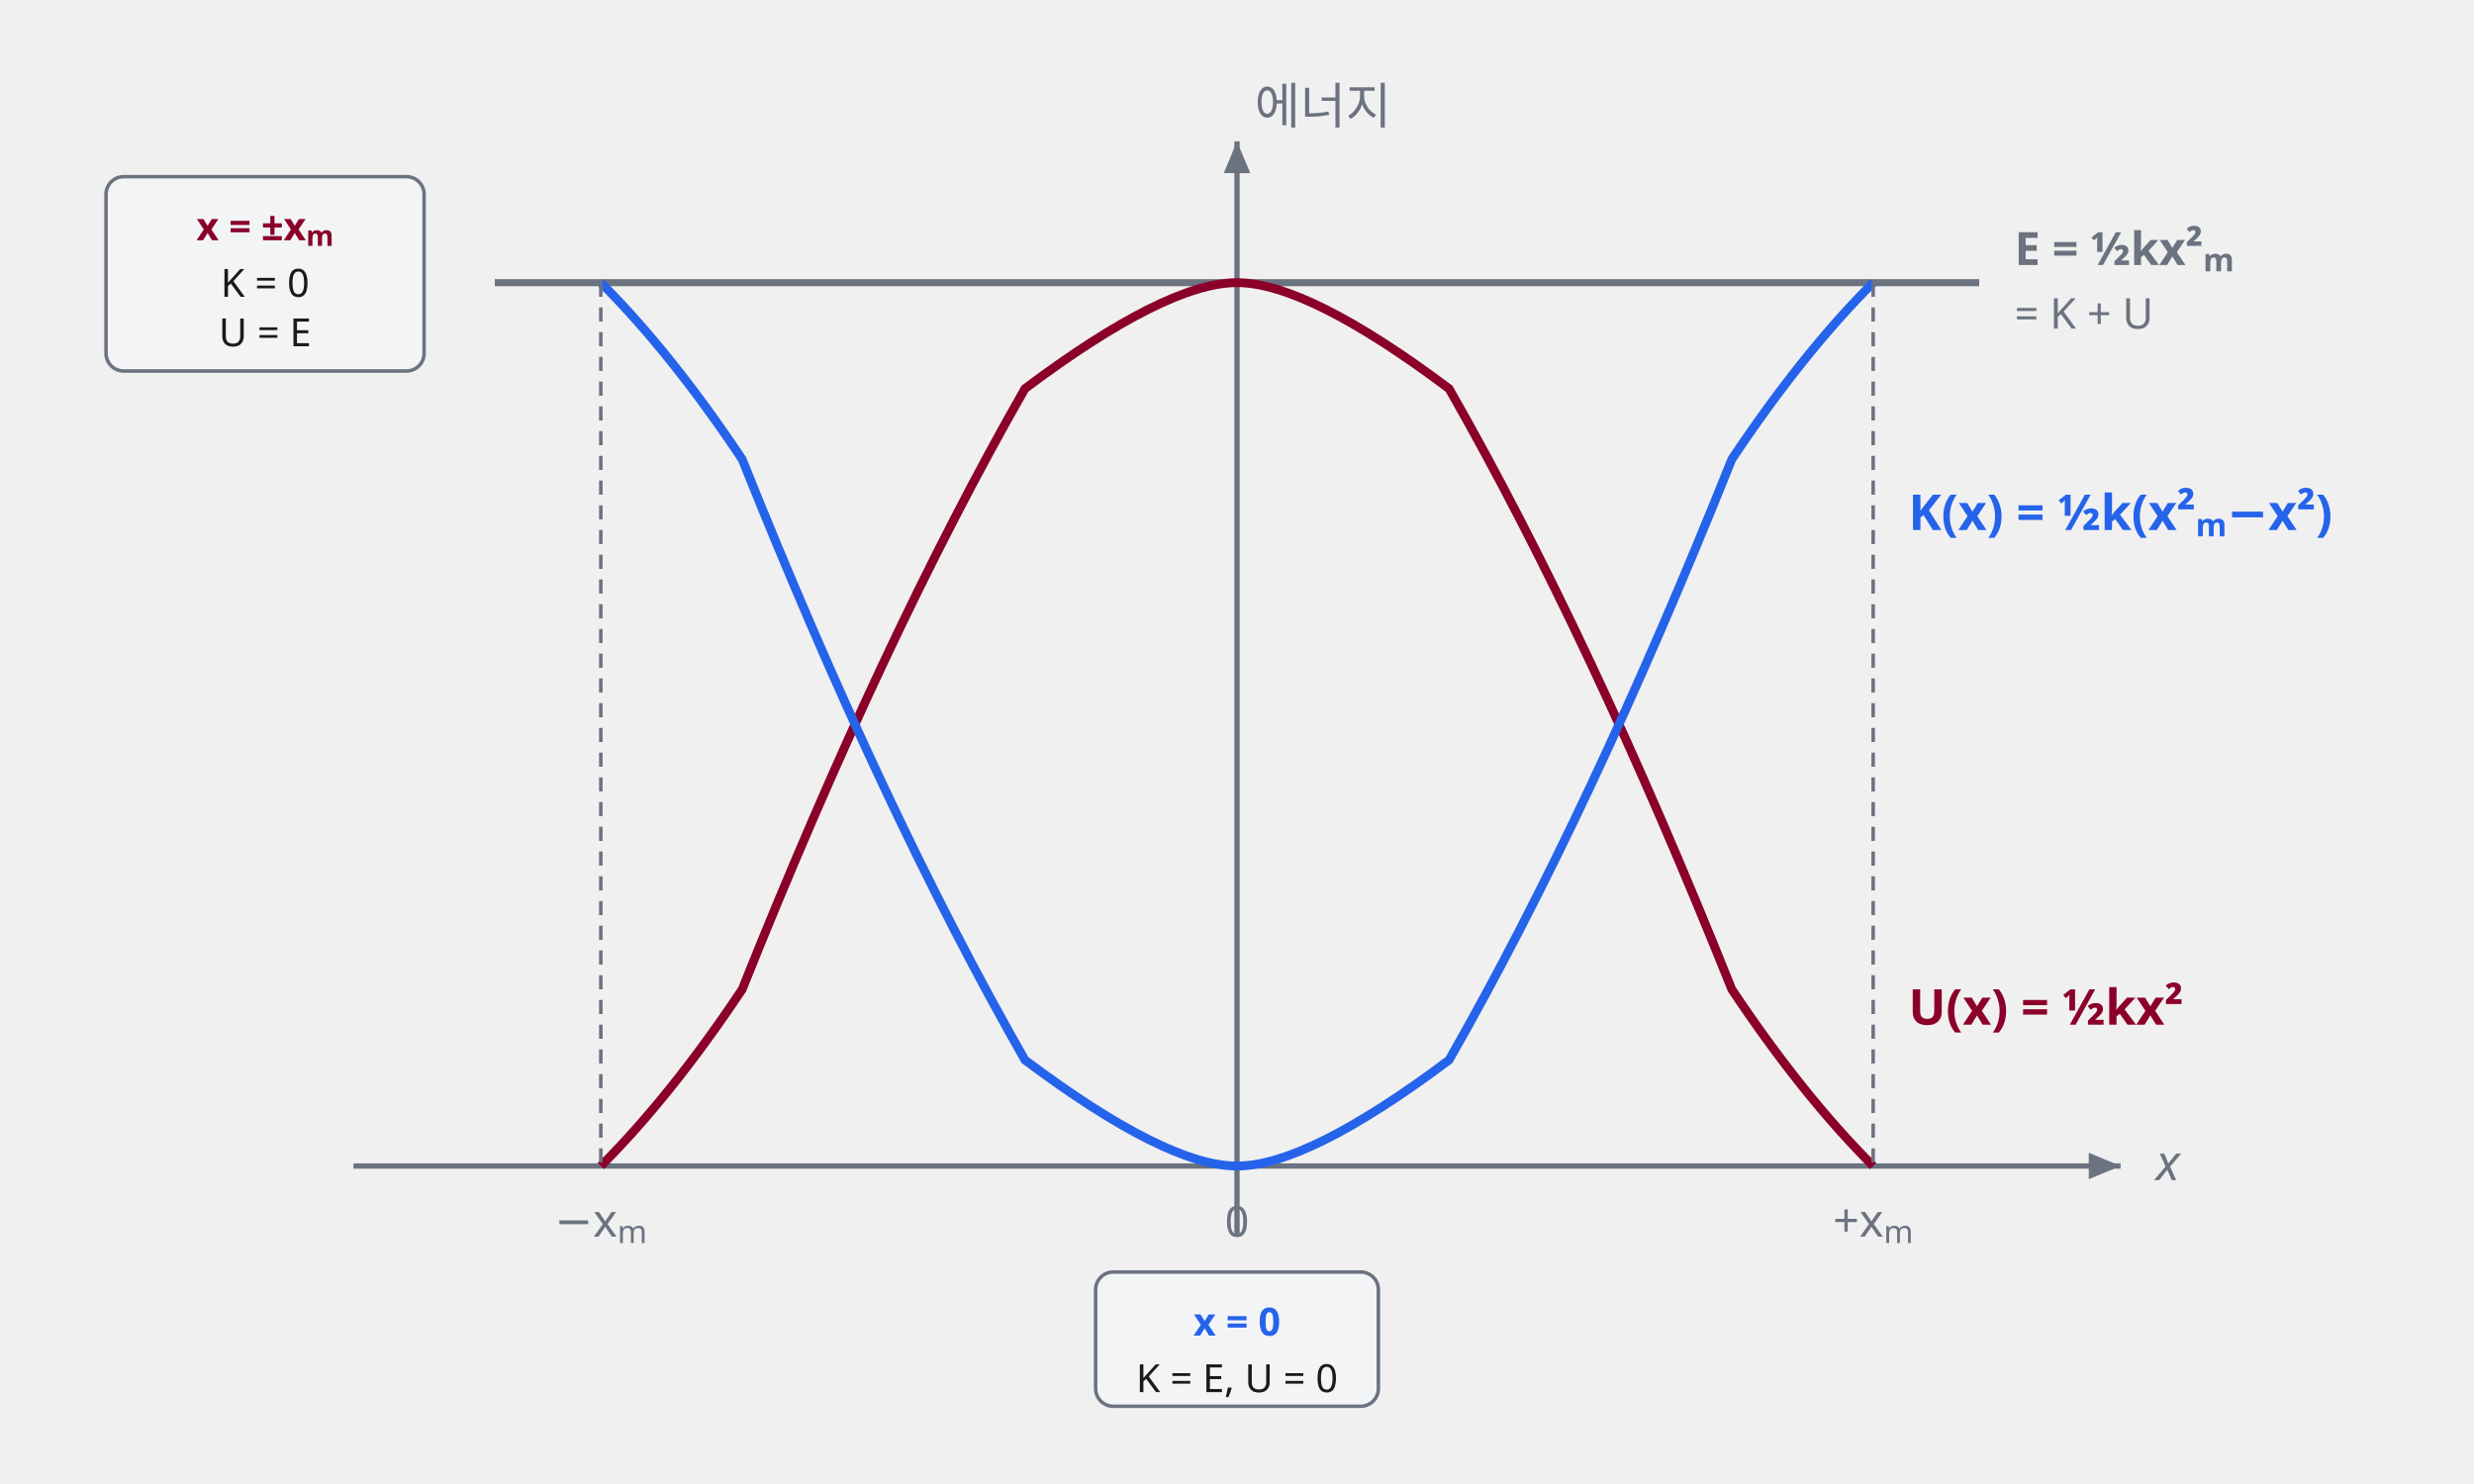
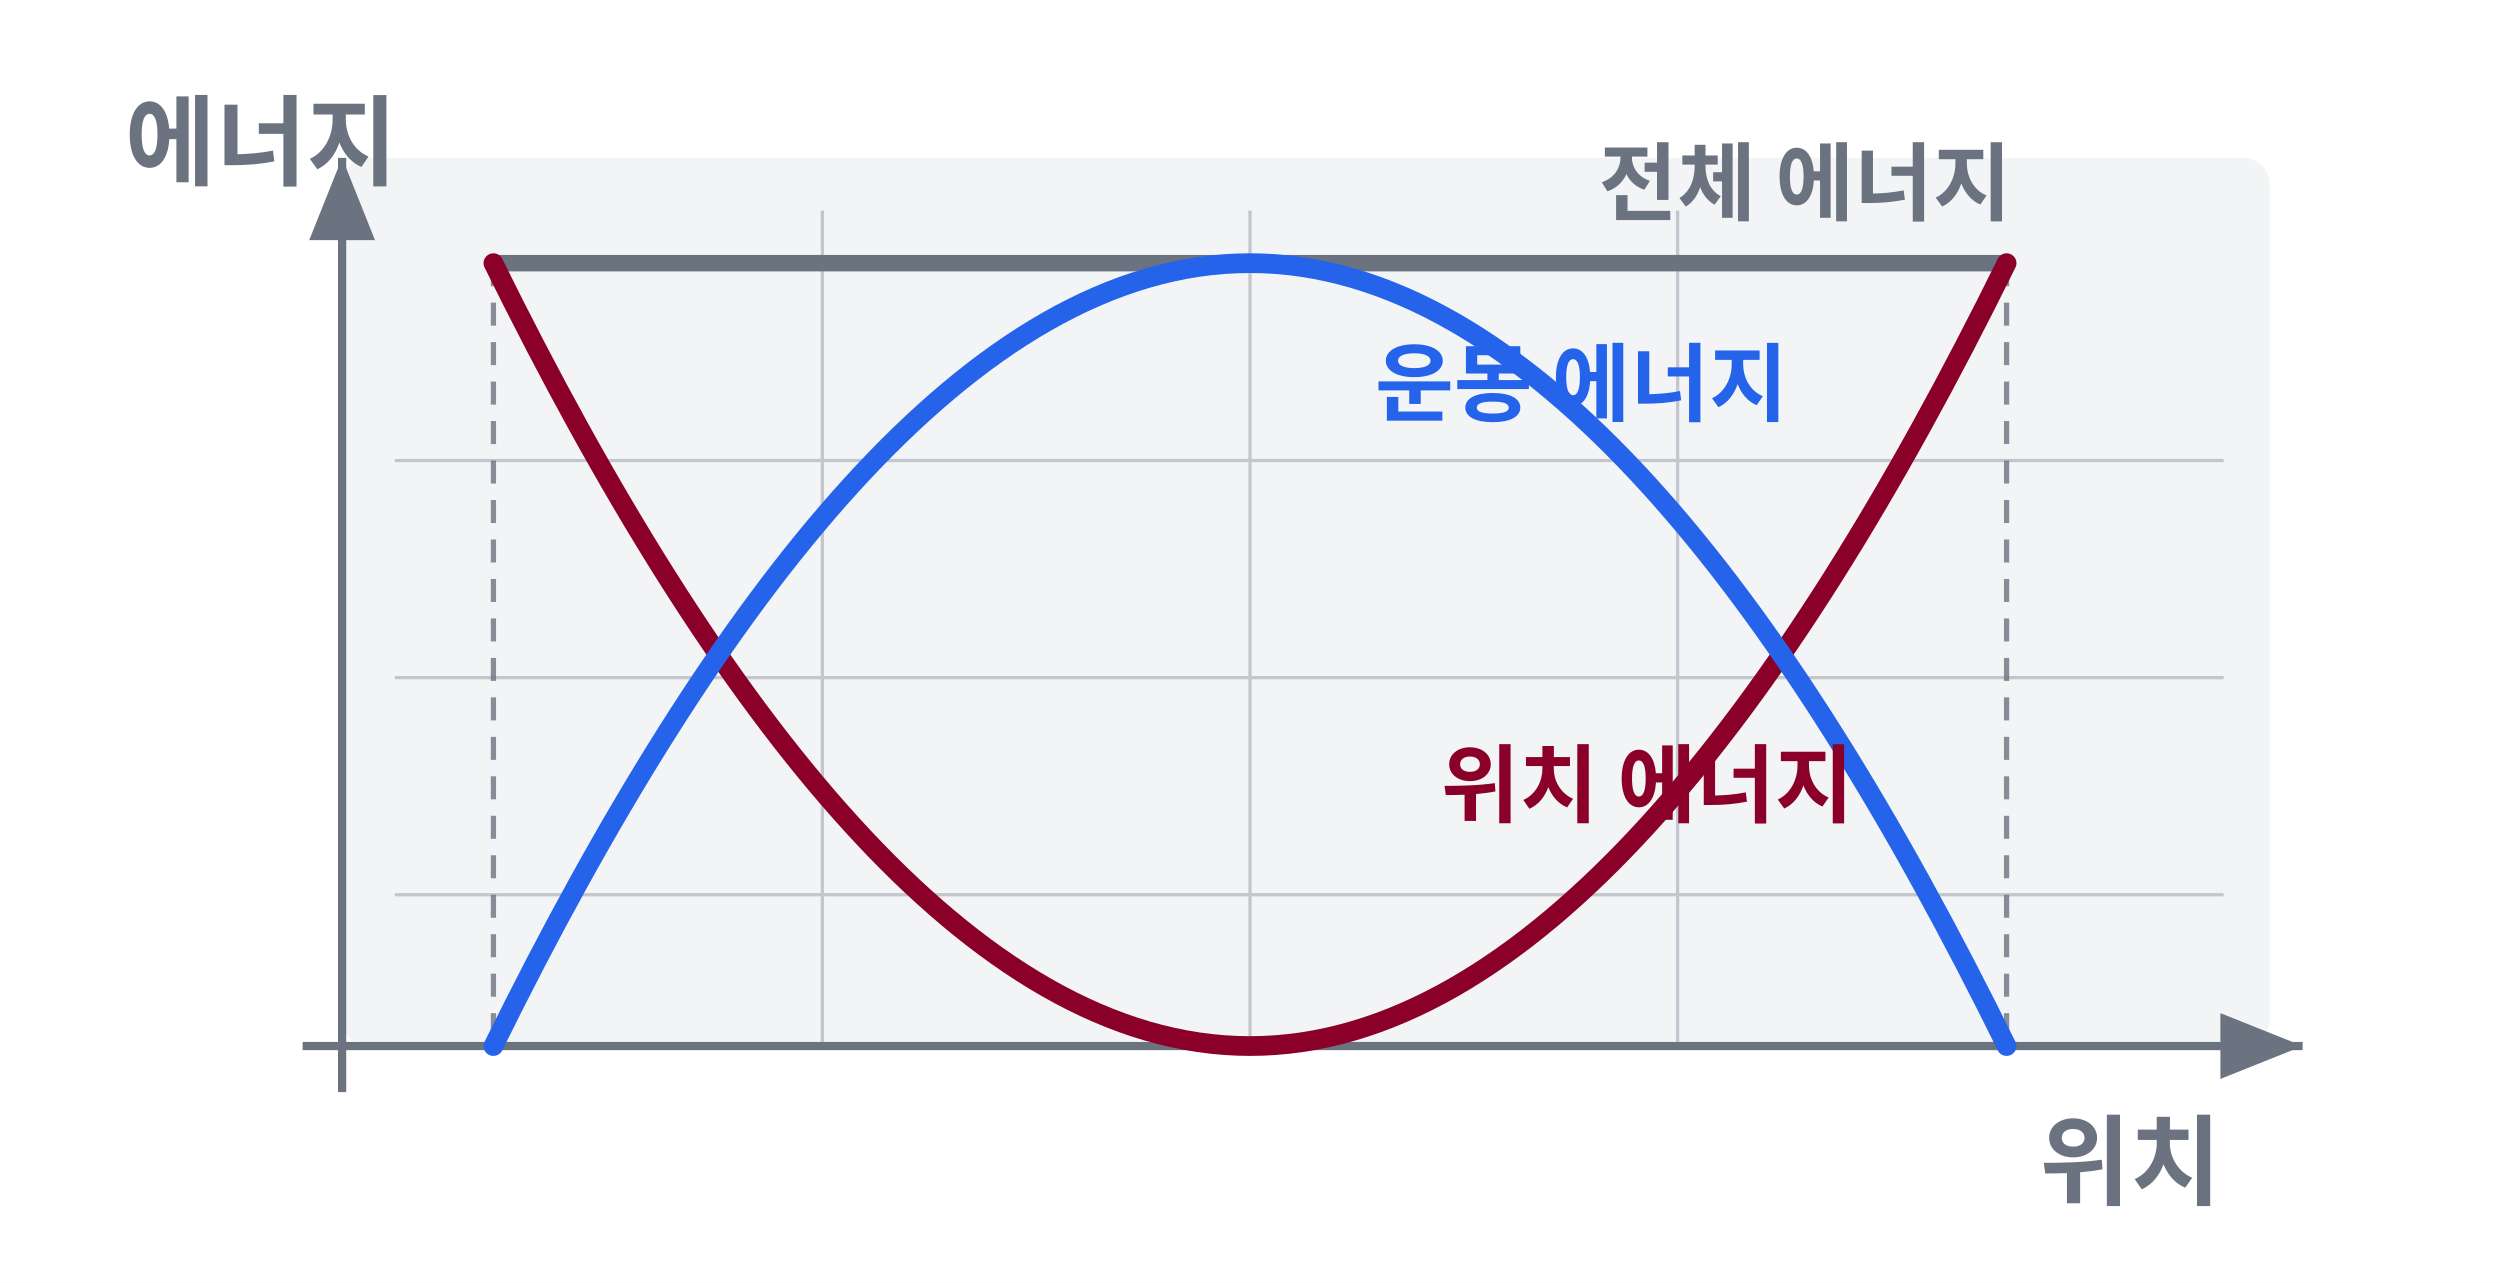
- <svg xmlns="http://www.w3.org/2000/svg" viewBox="0 0 700 420" font-family="sans-serif">
+ <svg xmlns="http://www.w3.org/2000/svg" viewBox="0 0 760 390" font-family="sans-serif">
  <defs>
-     <marker id="eArrow" markerWidth="6" markerHeight="5" refX="6" refY="2.5" orient="auto">
-       <path d="M0,0 L6,2.5 L0,5 Z" fill="#6B7280" />
+     <marker id="axisArrowEnergy" markerWidth="10" markerHeight="8" refX="10" refY="4" orient="auto">
+       <path d="M0,0 L10,4 L0,8 Z" fill="#6B7280" />
    </marker>
  </defs>
-   <line x1="100" y1="330" x2="600" y2="330" stroke="#6B7280" stroke-width="1.5" marker-end="url(#eArrow)" />
-   <line x1="350" y1="350" x2="350" y2="40" stroke="#6B7280" stroke-width="1.5" marker-end="url(#eArrow)" />
-   <text x="610" y="334" font-size="14" fill="#6B7280" font-style="italic">x</text>
-   <text x="355" y="35" font-size="14" fill="#6B7280">에너지</text>
-   <text x="170" y="350" font-size="13" fill="#6B7280" text-anchor="middle">−x<tspan baseline-shift="sub" font-size="9">m</tspan>
-   </text>
-   <text x="530" y="350" font-size="13" fill="#6B7280" text-anchor="middle">+x<tspan baseline-shift="sub" font-size="9">m</tspan>
-   </text>
-   <text x="350" y="350" font-size="12" fill="#6B7280" text-anchor="middle">0</text>
-   <line x1="140" y1="80" x2="560" y2="80" stroke="#6B7280" stroke-width="2" />
-   <text x="570" y="75" font-size="13" fill="#6B7280" font-weight="bold">E = ½kx²<tspan baseline-shift="sub" font-size="9">m</tspan>
-   </text>
-   <text x="570" y="93" font-size="12" fill="#6B7280">= K + U</text>
-   <path d="M170,330 Q190,310 210,280 Q250,180 290,110 Q330,80 350,80 Q370,80 410,110 Q450,180 490,280 Q510,310 530,330" fill="none" stroke="#8B0029" stroke-width="2.5" />
-   <text x="540" y="290" font-size="14" fill="#8B0029" font-weight="bold">U(x) = ½kx²</text>
-   <path d="M170,80 Q190,100 210,130 Q250,230 290,300 Q330,330 350,330 Q370,330 410,300 Q450,230 490,130 Q510,100 530,80" fill="none" stroke="#2563EB" stroke-width="2.5" />
-   <text x="540" y="150" font-size="14" fill="#2563EB" font-weight="bold">K(x) = ½k(x²<tspan baseline-shift="sub" font-size="9">m</tspan>−x²)</text>
-   <line x1="170" y1="80" x2="170" y2="330" stroke="#6B7280" stroke-width="1" stroke-dasharray="4 3" />
-   <line x1="530" y1="80" x2="530" y2="330" stroke="#6B7280" stroke-width="1" stroke-dasharray="4 3" />
-   <rect x="30" y="50" width="90" height="55" rx="5" fill="#F3F4F6" stroke="#6B7280" stroke-width="1" />
-   <text x="75" y="68" font-size="11" fill="#8B0029" text-anchor="middle" font-weight="bold">x = ±x<tspan baseline-shift="sub" font-size="8">m</tspan>
-   </text>
-   <text x="75" y="84" font-size="11" fill="#1a1a1a" text-anchor="middle">K = 0</text>
-   <text x="75" y="98" font-size="11" fill="#1a1a1a" text-anchor="middle">U = E</text>
-   <rect x="310" y="360" width="80" height="38" rx="5" fill="#F3F4F6" stroke="#6B7280" stroke-width="1" />
-   <text x="350" y="378" font-size="11" fill="#2563EB" text-anchor="middle" font-weight="bold">x = 0</text>
-   <text x="350" y="394" font-size="11" fill="#1a1a1a" text-anchor="middle">K = E, U = 0</text>
+   <rect x="0" y="0" width="760" height="390" fill="#ffffff" />
+   <rect x="104" y="48" width="586" height="270" rx="8" fill="#F3F4F6" />
+   <g stroke="#6B7280" stroke-width="1" opacity="0.35">
+     <line x1="250" y1="64" x2="250" y2="318" />
+     <line x1="380" y1="64" x2="380" y2="318" />
+     <line x1="510" y1="64" x2="510" y2="318" />
+     <line x1="120" y1="140" x2="676" y2="140" />
+     <line x1="120" y1="206" x2="676" y2="206" />
+     <line x1="120" y1="272" x2="676" y2="272" />
+   </g>
+   <g stroke="#6B7280" stroke-width="2.5" marker-end="url(#axisArrowEnergy)">
+     <line x1="92" y1="318" x2="700" y2="318" />
+     <line x1="104" y1="332" x2="104" y2="48" />
+   </g>
+   <g stroke="#6B7280" stroke-width="1.6" stroke-dasharray="7 5" opacity="0.8">
+     <line x1="150" y1="80" x2="150" y2="318" />
+     <line x1="610" y1="80" x2="610" y2="318" />
+   </g>
+   <line x1="150" y1="80" x2="610" y2="80" stroke="#6B7280" stroke-width="5" stroke-linecap="round" />
+   <path d="M150,80 C218,218 296,318 380,318 C464,318 542,218 610,80" fill="none" stroke="#8B0029" stroke-width="6" stroke-linecap="round" />
+   <path d="M150,318 C218,180 296,80 380,80 C464,80 542,180 610,318" fill="none" stroke="#2563EB" stroke-width="6" stroke-linecap="round" />
+   <g font-size="26" font-weight="700">
+     <text x="486" y="65" fill="#6B7280">전체 에너지</text>
+     <text x="418" y="126" fill="#2563EB">운동 에너지</text>
+     <text x="438" y="248" fill="#8B0029">위치 에너지</text>
+   </g>
+   <g font-size="30" font-weight="700" fill="#6B7280">
+     <text x="38" y="54">에너지</text>
+     <text x="620" y="364">위치</text>
+   </g>
</svg>
